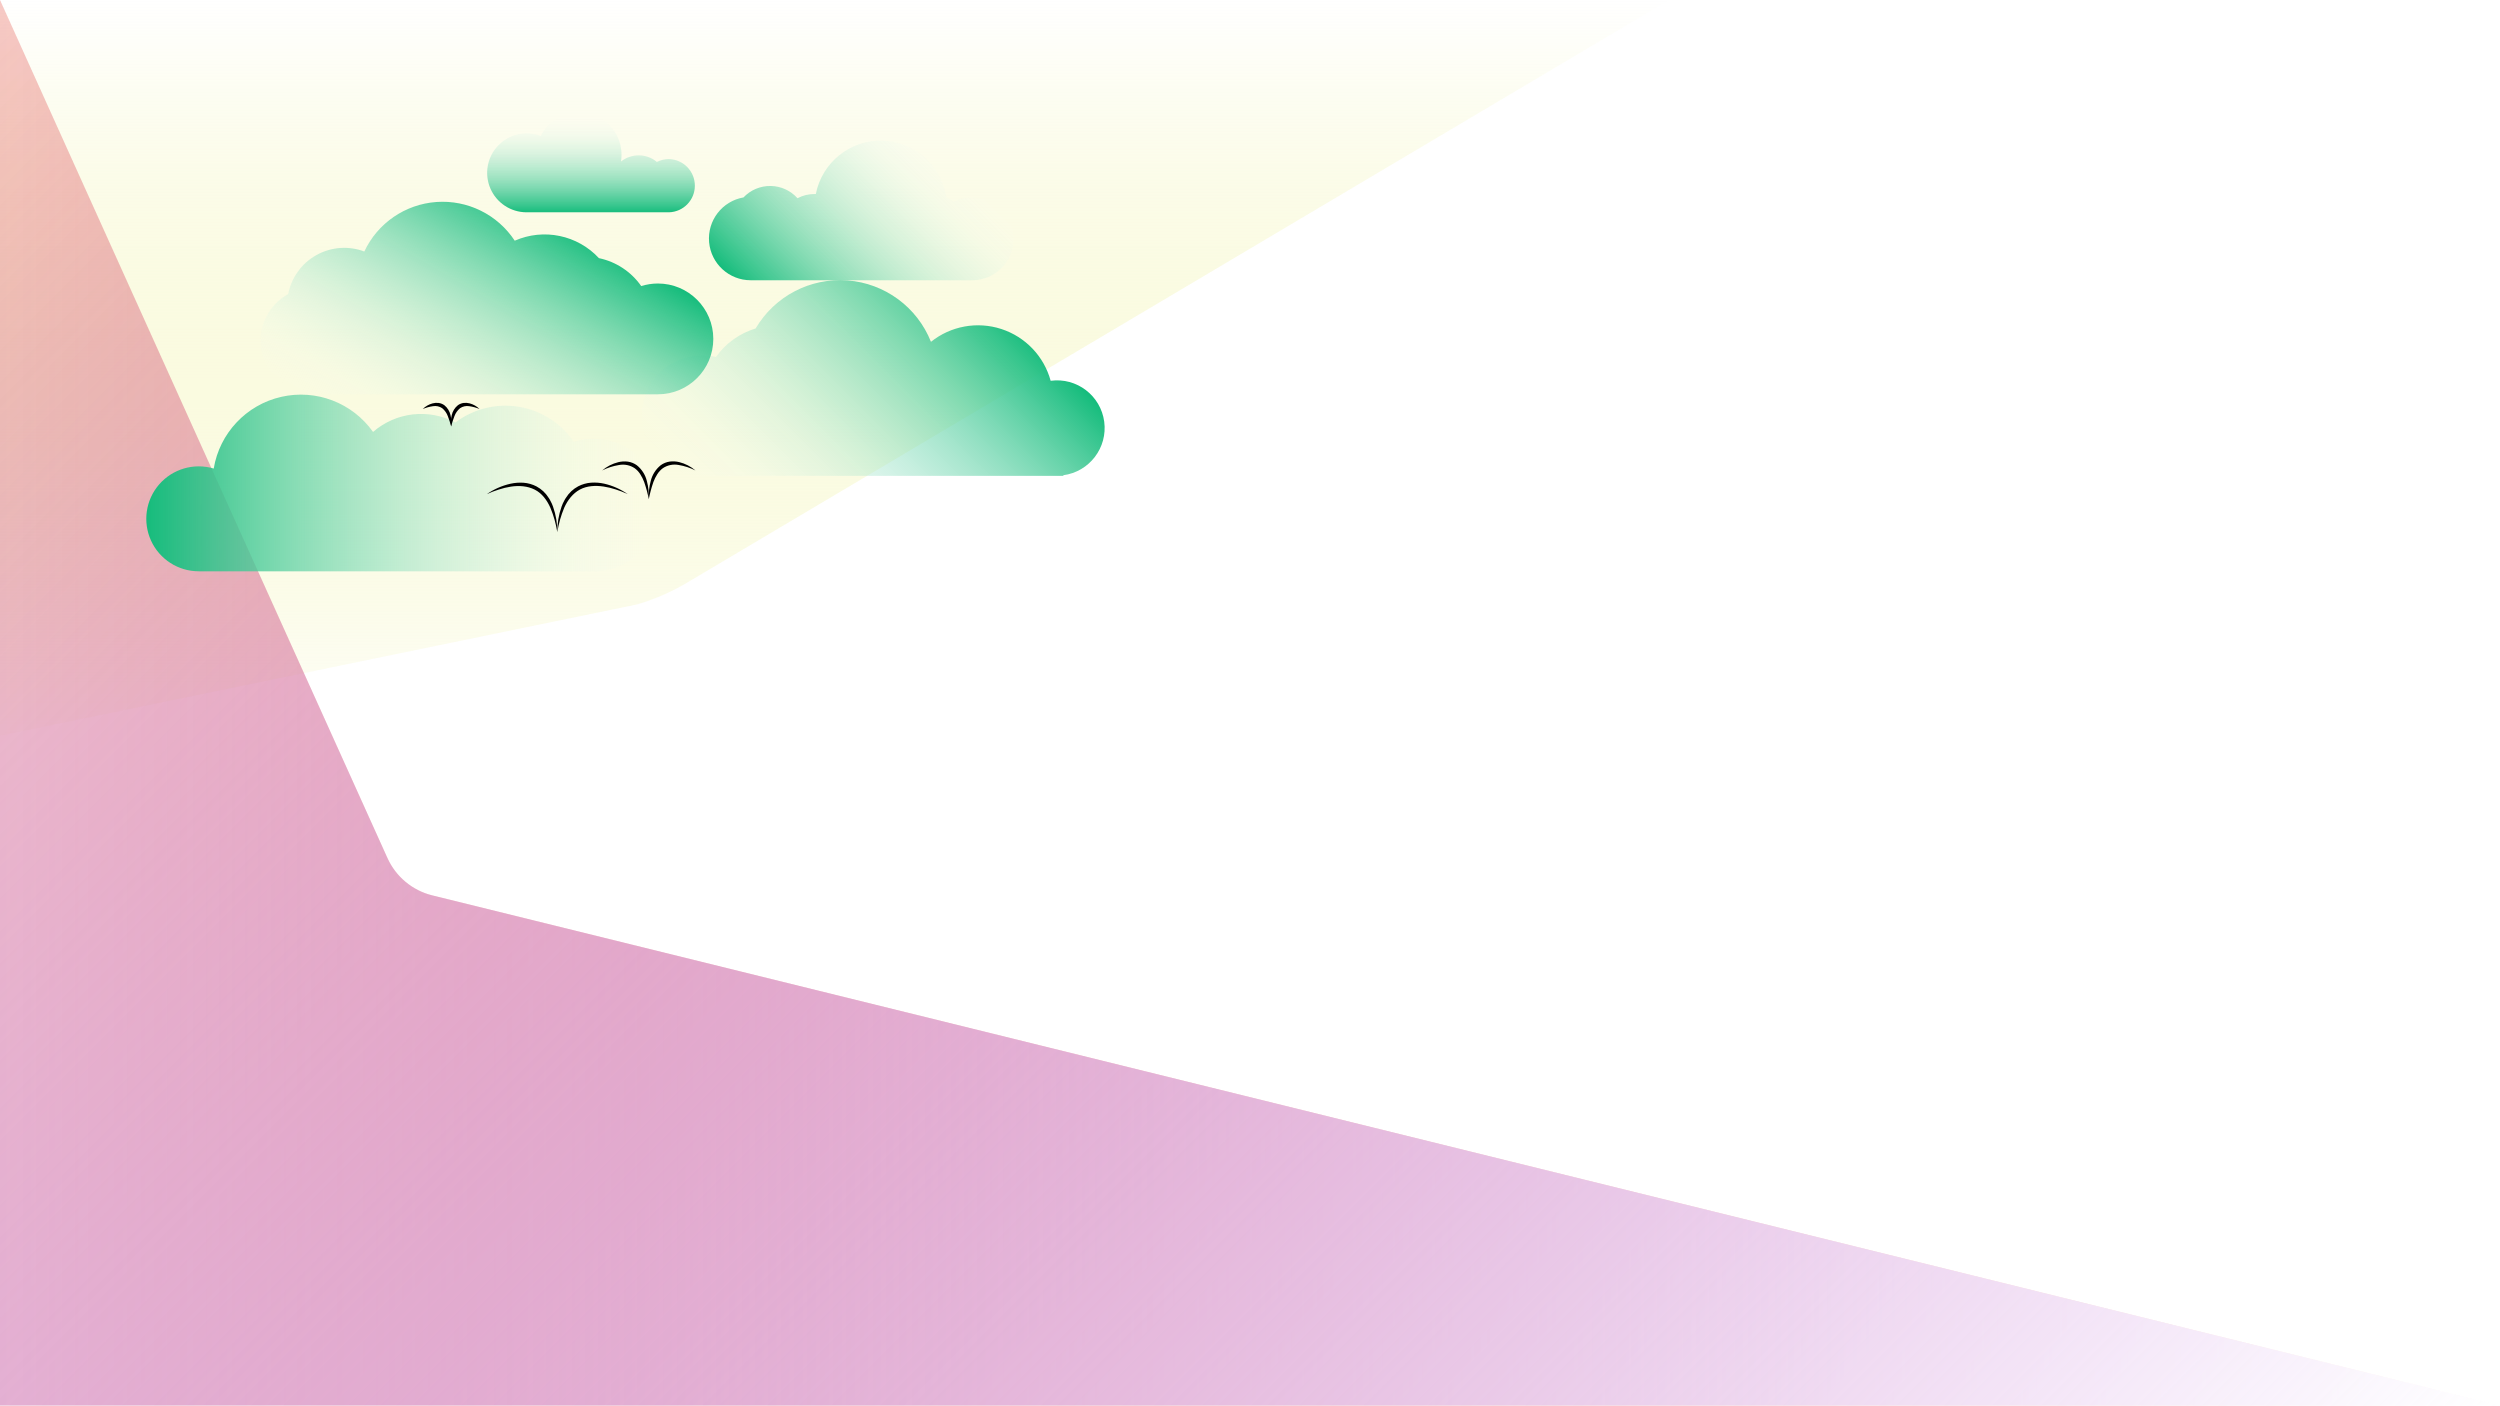
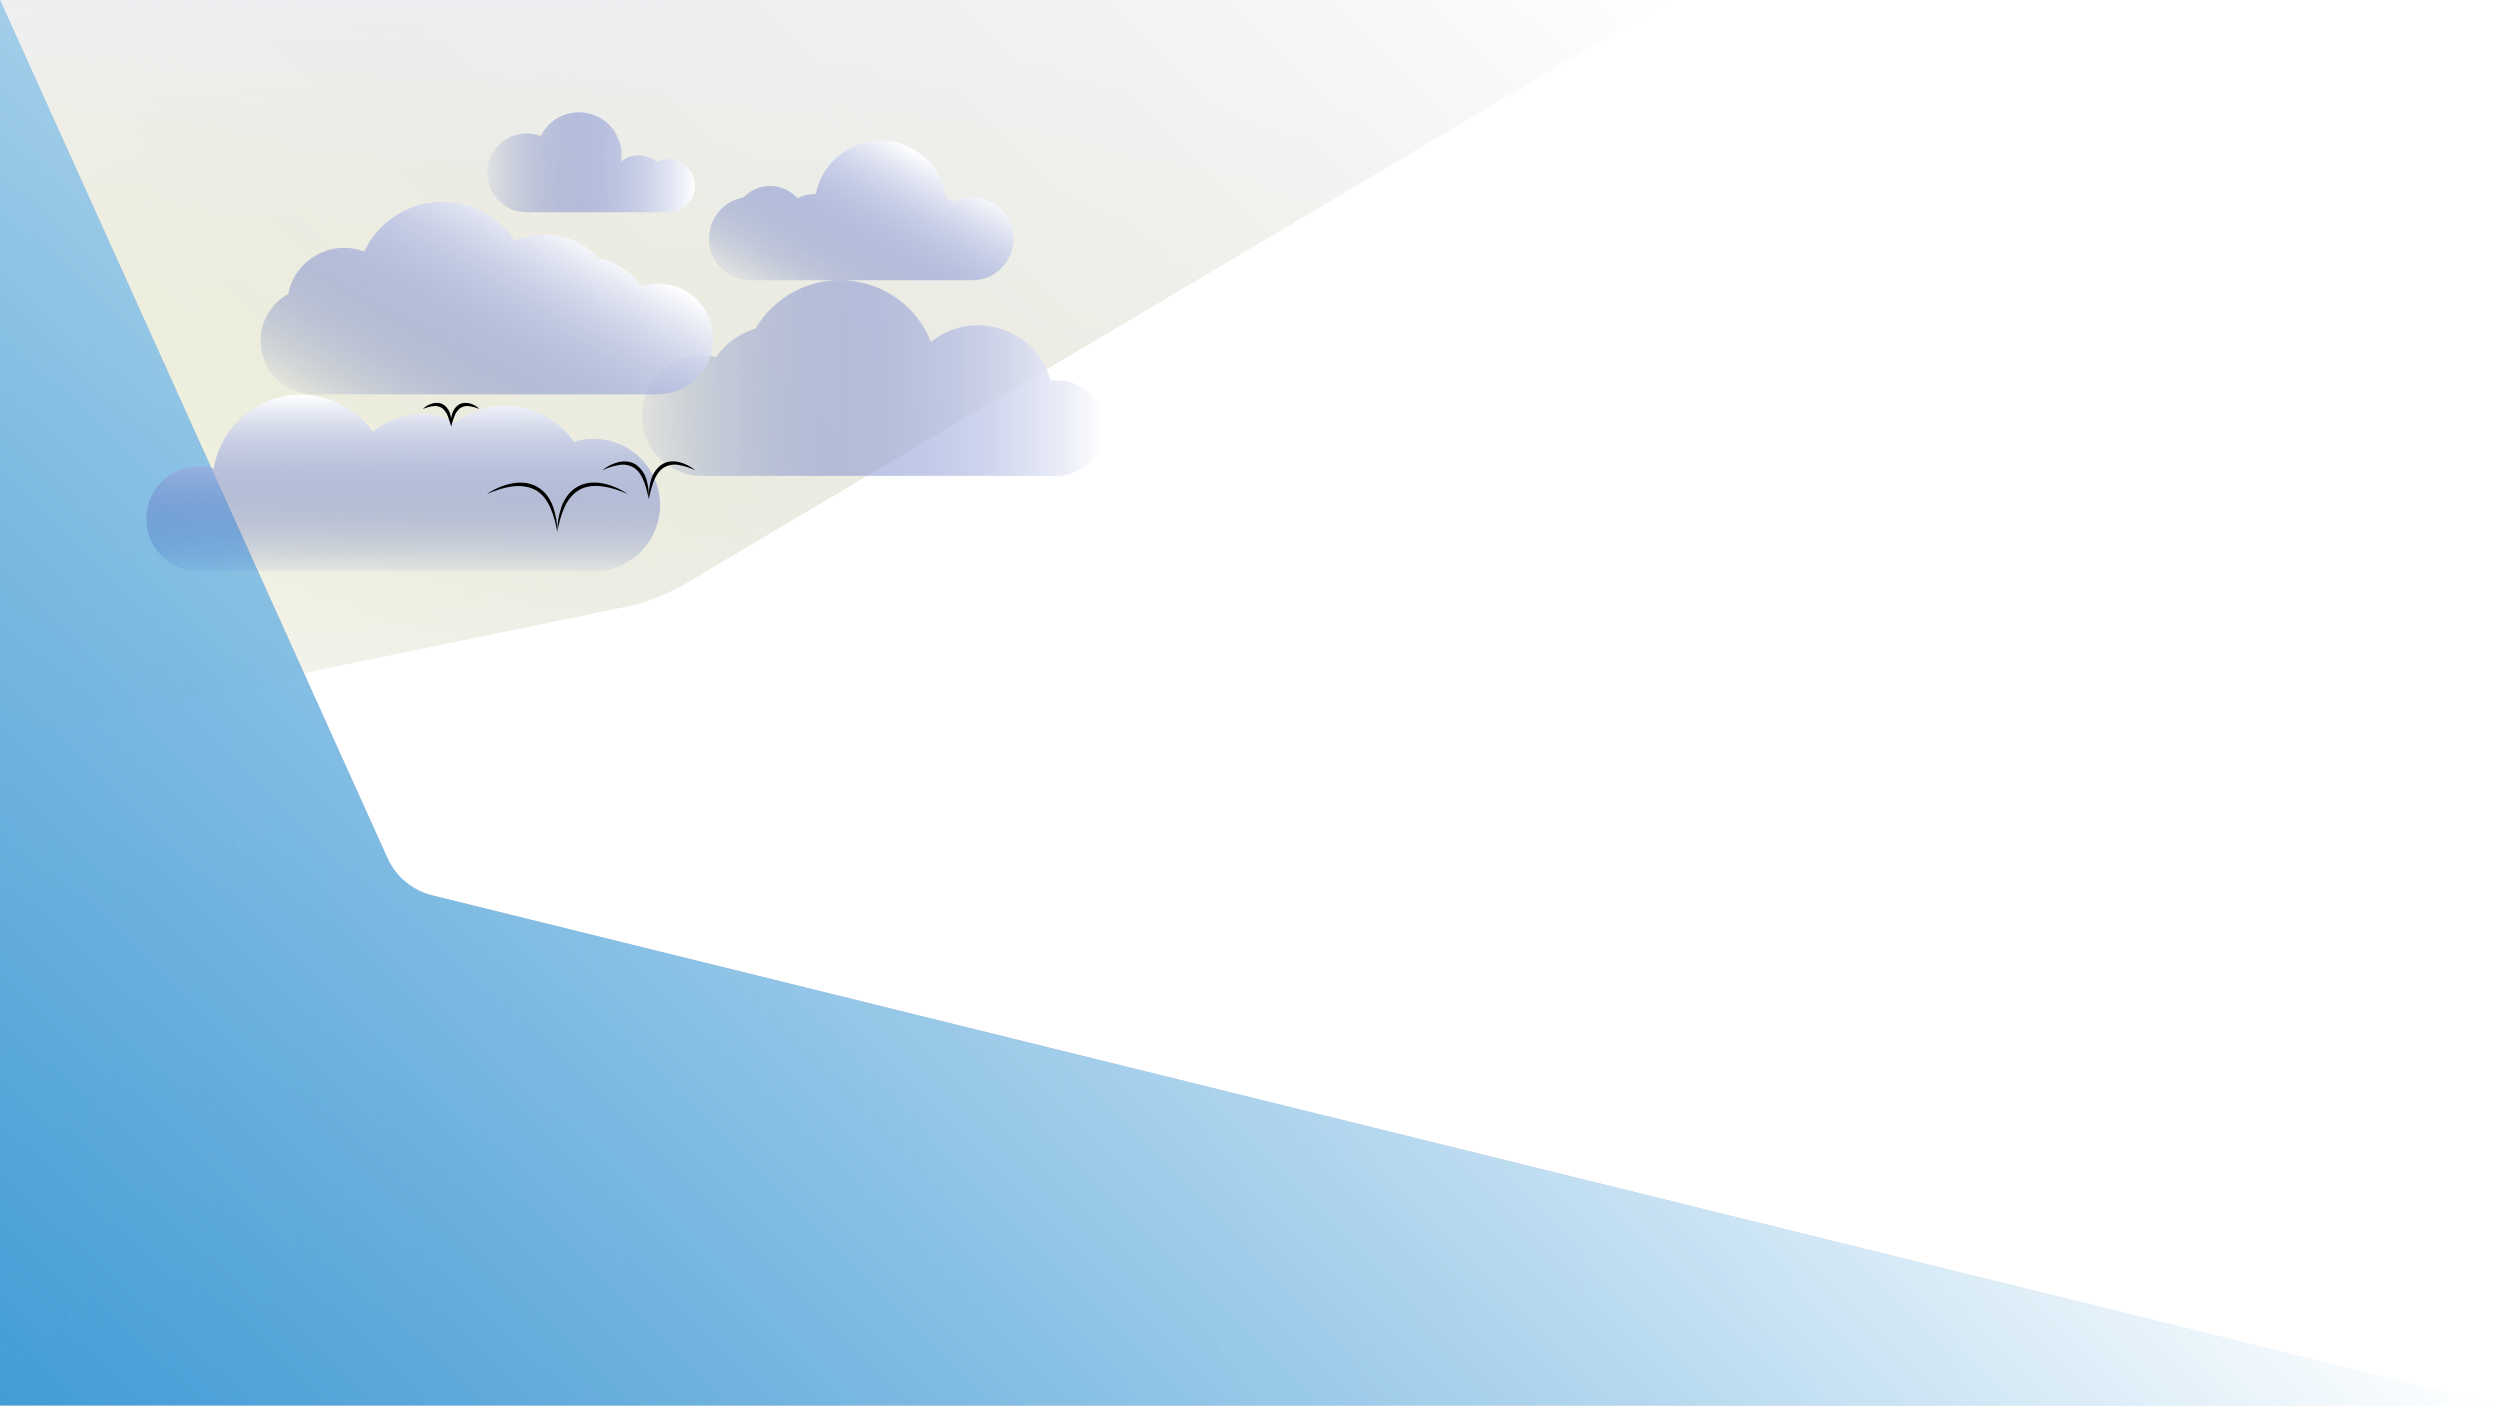
<svg xmlns="http://www.w3.org/2000/svg" xmlns:xlink="http://www.w3.org/1999/xlink" id="Layer_1" data-name="Layer 1" viewBox="0 0 1366 768">
  <defs>
-     <style>.cls-1{fill:url(#linear-gradient);}.cls-2{fill:url(#linear-gradient-2);}.cls-3{fill:url(#linear-gradient-3);}.cls-4{fill:url(#linear-gradient-4);}.cls-5{fill:url(#linear-gradient-5);}.cls-6{fill:url(#linear-gradient-6);}.cls-7{fill:url(#linear-gradient-7);}.cls-8{fill:url(#linear-gradient-8);}</style>
+     <style>.cls-1{fill:url(#linear-gradient);}.cls-2{fill:url(#linear-gradient-2);}.cls-3{fill:url(#linear-gradient-3);}.cls-4{fill:url(#linear-gradient-4);}.cls-5{fill:url(#linear-gradient-5);}.cls-6{fill:url(#linear-gradient-6);}.cls-7{fill:url(#linear-gradient-7);}.cls-8{fill:url(#linear-gradient-8);}.cls-9{fill:url(#linear-gradient-9);}</style>
    <linearGradient id="linear-gradient" x1="456" y1="402" x2="456" gradientUnits="userSpaceOnUse">
      <stop offset="0" stop-color="#ecef89" stop-opacity="0.05" />
      <stop offset="1" stop-color="#fff" />
    </linearGradient>
-     <linearGradient id="linear-gradient-2" y1="384" x2="1366" y2="384" gradientUnits="userSpaceOnUse">
-       <stop offset="0" stop-color="#f44914" stop-opacity="0.25" />
+     <linearGradient id="linear-gradient-2" x1="27" y1="429" x2="684" y2="-228" gradientUnits="userSpaceOnUse">
+       <stop offset="0" stop-color="#bdbdc9" stop-opacity="0.05" />
      <stop offset="1" stop-color="#fff" />
    </linearGradient>
-     <linearGradient id="linear-gradient-3" x1="-42.5" y1="42.5" x2="1024.5" y2="1109.5" gradientUnits="userSpaceOnUse">
-       <stop offset="0" stop-color="#9931dd" stop-opacity="0.05" />
+     <linearGradient id="linear-gradient-3" y1="384" x2="1366" y2="384" gradientUnits="userSpaceOnUse">
+       <stop offset="0" stop-color="#0e2c89" stop-opacity="0.25" />
      <stop offset="1" stop-color="#fff" />
    </linearGradient>
-     <linearGradient id="linear-gradient-4" x1="79.97" y1="263.94" x2="360.66" y2="263.94" gradientUnits="userSpaceOnUse">
-       <stop offset="0" stop-color="#15bc7c" />
-       <stop offset="1" stop-color="#fff" stop-opacity="0" />
+     <linearGradient id="linear-gradient-4" x1="149.5" y1="917.5" x2="832.5" y2="234.5" gradientUnits="userSpaceOnUse">
+       <stop offset="0" stop-color="#2491d3" stop-opacity="0.8" />
+       <stop offset="1" stop-color="#fff" />
    </linearGradient>
-     <linearGradient id="linear-gradient-5" x1="3096.69" y1="163.08" x2="3231.59" y2="297.98" gradientTransform="matrix(-1, 0, 0, 1, 3639.54, 0)" xlink:href="#linear-gradient-4" />
-     <linearGradient id="linear-gradient-6" x1="424.29" y1="176.62" x2="516.8" y2="84.11" xlink:href="#linear-gradient-4" />
-     <linearGradient id="linear-gradient-7" x1="323.11" y1="116.36" x2="323.11" y2="63.1" xlink:href="#linear-gradient-4" />
-     <linearGradient id="linear-gradient-8" x1="304.83" y1="118.67" x2="227.65" y2="252.36" xlink:href="#linear-gradient-4" />
+     <linearGradient id="linear-gradient-5" x1="220.32" y1="312.22" x2="220.32" y2="215.65" gradientUnits="userSpaceOnUse">
+       <stop offset="0" stop-color="#0827a5" stop-opacity="0.05" />
+       <stop offset="1" stop-color="#fff" />
+     </linearGradient>
+     <linearGradient id="linear-gradient-6" x1="350.7" y1="206.54" x2="602.93" y2="206.54" xlink:href="#linear-gradient-5" />
+     <linearGradient id="linear-gradient-7" x1="444.11" y1="176.19" x2="498.88" y2="81.34" xlink:href="#linear-gradient-5" />
+     <linearGradient id="linear-gradient-8" x1="266.17" y1="88.67" x2="380.04" y2="88.67" xlink:href="#linear-gradient-5" />
+     <linearGradient id="linear-gradient-9" x1="227.65" y1="252.36" x2="304.83" y2="118.67" xlink:href="#linear-gradient-5" />
  </defs>
  <path class="cls-1" d="M0,0V402l348.08-71.74a119.5,119.5,0,0,0,29-12.89L912,0Z" />
-   <path class="cls-2" d="M1366,768H0V0L211.71,468.86a36.45,36.45,0,0,0,24.48,20.38Z" />
+   <path class="cls-2" d="M0,0V402l348.08-71.74a119.5,119.5,0,0,0,29-12.89L912,0Z" />
  <path class="cls-3" d="M1366,768H0V0L211.71,468.86a36.45,36.45,0,0,0,24.48,20.38Z" />
-   <path class="cls-4" d="M360.66,276a36.26,36.26,0,0,0-47.1-34.56,45.27,45.27,0,0,0-64.72-10.6,40,40,0,0,0-45,5.17,48.3,48.3,0,0,0-87.06,20,28.67,28.67,0,1,0-8.18,56.15c.5,0,1,0,1.51,0v0h217.3v-.12A36.23,36.23,0,0,0,360.66,276Z" />
-   <path class="cls-5" d="M383.6,194.2a32.69,32.69,0,0,1,7.58.88,41.2,41.2,0,0,1,21.69-15.6,53.48,53.48,0,0,1,95.81,7.29,41.14,41.14,0,0,1,65.4,21.29A26,26,0,0,1,581,259.67V260H383.6a32.9,32.9,0,0,1,0-65.8Z" />
-   <path class="cls-6" d="M531.16,107.84a22.49,22.49,0,0,0-10.22,2.44A24.67,24.67,0,0,0,517,107.6,36.16,36.16,0,0,0,445.77,106h-.67a20,20,0,0,0-9.34,2.3,20.06,20.06,0,0,0-29.51-.43,22.8,22.8,0,0,0,3.94,45.26h121a22.62,22.62,0,1,0,0-45.24Z" />
-   <path class="cls-7" d="M365.5,86.91a14.47,14.47,0,0,0-6.57,1.57,15.56,15.56,0,0,0-19.61-.24,24.43,24.43,0,0,0,.28-3.66,23.25,23.25,0,0,0-44.12-10.24A21.55,21.55,0,1,0,287.72,116H365.5a14.55,14.55,0,0,0,0-29.09Z" />
-   <path class="cls-8" d="M359.48,154.91a30.52,30.52,0,0,0-9.12,1.4,37.6,37.6,0,0,0-23.11-15.26,40.52,40.52,0,0,0-46-9.53,47.21,47.21,0,0,0-82.19,5.9,31.21,31.21,0,0,0-41.6,23.24,29.22,29.22,0,0,0,14.13,54.79H359.48a30.27,30.27,0,0,0,0-60.54Z" />
+   <path class="cls-4" d="M1366,768H0V0L211.71,468.86a36.45,36.45,0,0,0,24.48,20.38Z" />
+   <path class="cls-5" d="M360.66,276a36.26,36.26,0,0,0-47.1-34.56,45.27,45.27,0,0,0-64.72-10.6,40,40,0,0,0-45,5.17,48.3,48.3,0,0,0-87.06,20,28.67,28.67,0,1,0-8.18,56.15c.5,0,1,0,1.51,0v0h217.3v-.12A36.23,36.23,0,0,0,360.66,276Z" />
+   <path class="cls-6" d="M383.6,194.2a32.69,32.69,0,0,1,7.58.88,41.2,41.2,0,0,1,21.69-15.6,53.48,53.48,0,0,1,95.81,7.29,41.14,41.14,0,0,1,65.4,21.29A26,26,0,0,1,581,259.67V260H383.6a32.9,32.9,0,0,1,0-65.8Z" />
+   <path class="cls-7" d="M531.16,107.84a22.49,22.49,0,0,0-10.22,2.44A24.67,24.67,0,0,0,517,107.6,36.16,36.16,0,0,0,445.77,106h-.67a20,20,0,0,0-9.34,2.3,20.06,20.06,0,0,0-29.51-.43,22.8,22.8,0,0,0,3.94,45.26h121a22.62,22.62,0,1,0,0-45.24Z" />
+   <path class="cls-8" d="M365.5,86.91a14.47,14.47,0,0,0-6.57,1.57,15.56,15.56,0,0,0-19.61-.24,24.43,24.43,0,0,0,.28-3.66,23.25,23.25,0,0,0-44.12-10.24A21.55,21.55,0,1,0,287.72,116H365.5a14.55,14.55,0,0,0,0-29.09Z" />
+   <path class="cls-9" d="M359.48,154.91a30.52,30.52,0,0,0-9.12,1.4,37.6,37.6,0,0,0-23.11-15.26,40.52,40.52,0,0,0-46-9.53,47.21,47.21,0,0,0-82.19,5.9,31.21,31.21,0,0,0-41.6,23.24,29.22,29.22,0,0,0,14.13,54.79H359.48a30.27,30.27,0,0,0,0-60.54Z" />
  <path d="M266,270a36.81,36.81,0,0,1,12.88-5.68,25.07,25.07,0,0,1,7.19-.55,18.33,18.33,0,0,1,7.05,2,17.46,17.46,0,0,1,6.65,6.23l.5.76.43.8c.27.54.57,1.06.82,1.61l.66,1.67a40.22,40.22,0,0,1,2.32,13.9,57.9,57.9,0,0,0-3.77-13.3c-1.84-4.12-4.59-7.91-8.54-9.9s-8.55-2.32-13-1.65a41.62,41.62,0,0,0-6.68,1.61A54,54,0,0,0,266,270Z" />
  <path d="M343,270a54,54,0,0,0-6.48-2.54,41.62,41.62,0,0,0-6.68-1.61c-4.48-.67-9.15-.43-13,1.65s-6.7,5.78-8.54,9.9a57.9,57.9,0,0,0-3.77,13.3,40.22,40.22,0,0,1,2.32-13.9l.66-1.67c.25-.55.55-1.07.82-1.61l.43-.8.5-.76a17.46,17.46,0,0,1,6.65-6.23,18.33,18.33,0,0,1,7.05-2,25.07,25.07,0,0,1,7.19.55A36.81,36.81,0,0,1,343,270Z" />
  <path d="M329,257.07a21.62,21.62,0,0,1,8.86-4.54,14.26,14.26,0,0,1,5.18-.3,11,11,0,0,1,4.94,2,15.84,15.84,0,0,1,5.47,8.64,32.22,32.22,0,0,1,1.05,9.89,67.58,67.58,0,0,0-2.53-9.4,22.27,22.27,0,0,0-2.1-4.2,11.83,11.83,0,0,0-3.06-3.31,11.54,11.54,0,0,0-8.66-1.75A31.41,31.41,0,0,0,329,257.07Z" />
  <path d="M380,257.07a31.41,31.41,0,0,0-9.15-3,11.54,11.54,0,0,0-8.66,1.75,11.83,11.83,0,0,0-3.06,3.31,22.27,22.27,0,0,0-2.1,4.2,67.58,67.58,0,0,0-2.53,9.4,32.22,32.22,0,0,1,1.05-9.89,15.84,15.84,0,0,1,5.47-8.64,11,11,0,0,1,4.94-2,14.26,14.26,0,0,1,5.18.3A21.62,21.62,0,0,1,380,257.07Z" />
  <path d="M231,223.48a12,12,0,0,1,5.34-3.07,8.86,8.86,0,0,1,3.26-.25,7,7,0,0,1,3.18,1.24,9.56,9.56,0,0,1,3.39,5.49,16.83,16.83,0,0,1,.35,6.11,57.82,57.82,0,0,0-1.83-5.62,10.08,10.08,0,0,0-3.08-4.35,6.93,6.93,0,0,0-5-1.09A22.58,22.58,0,0,0,231,223.48Z" />
  <path d="M262,223.48a22.58,22.58,0,0,0-5.62-1.54,6.93,6.93,0,0,0-5,1.09,10.24,10.24,0,0,0-3.08,4.35c-.72,1.76-1.24,3.67-1.83,5.62a17,17,0,0,1,.35-6.11,9.61,9.61,0,0,1,3.39-5.49,7,7,0,0,1,3.18-1.24,8.93,8.93,0,0,1,3.27.25A12,12,0,0,1,262,223.48Z" />
</svg>
